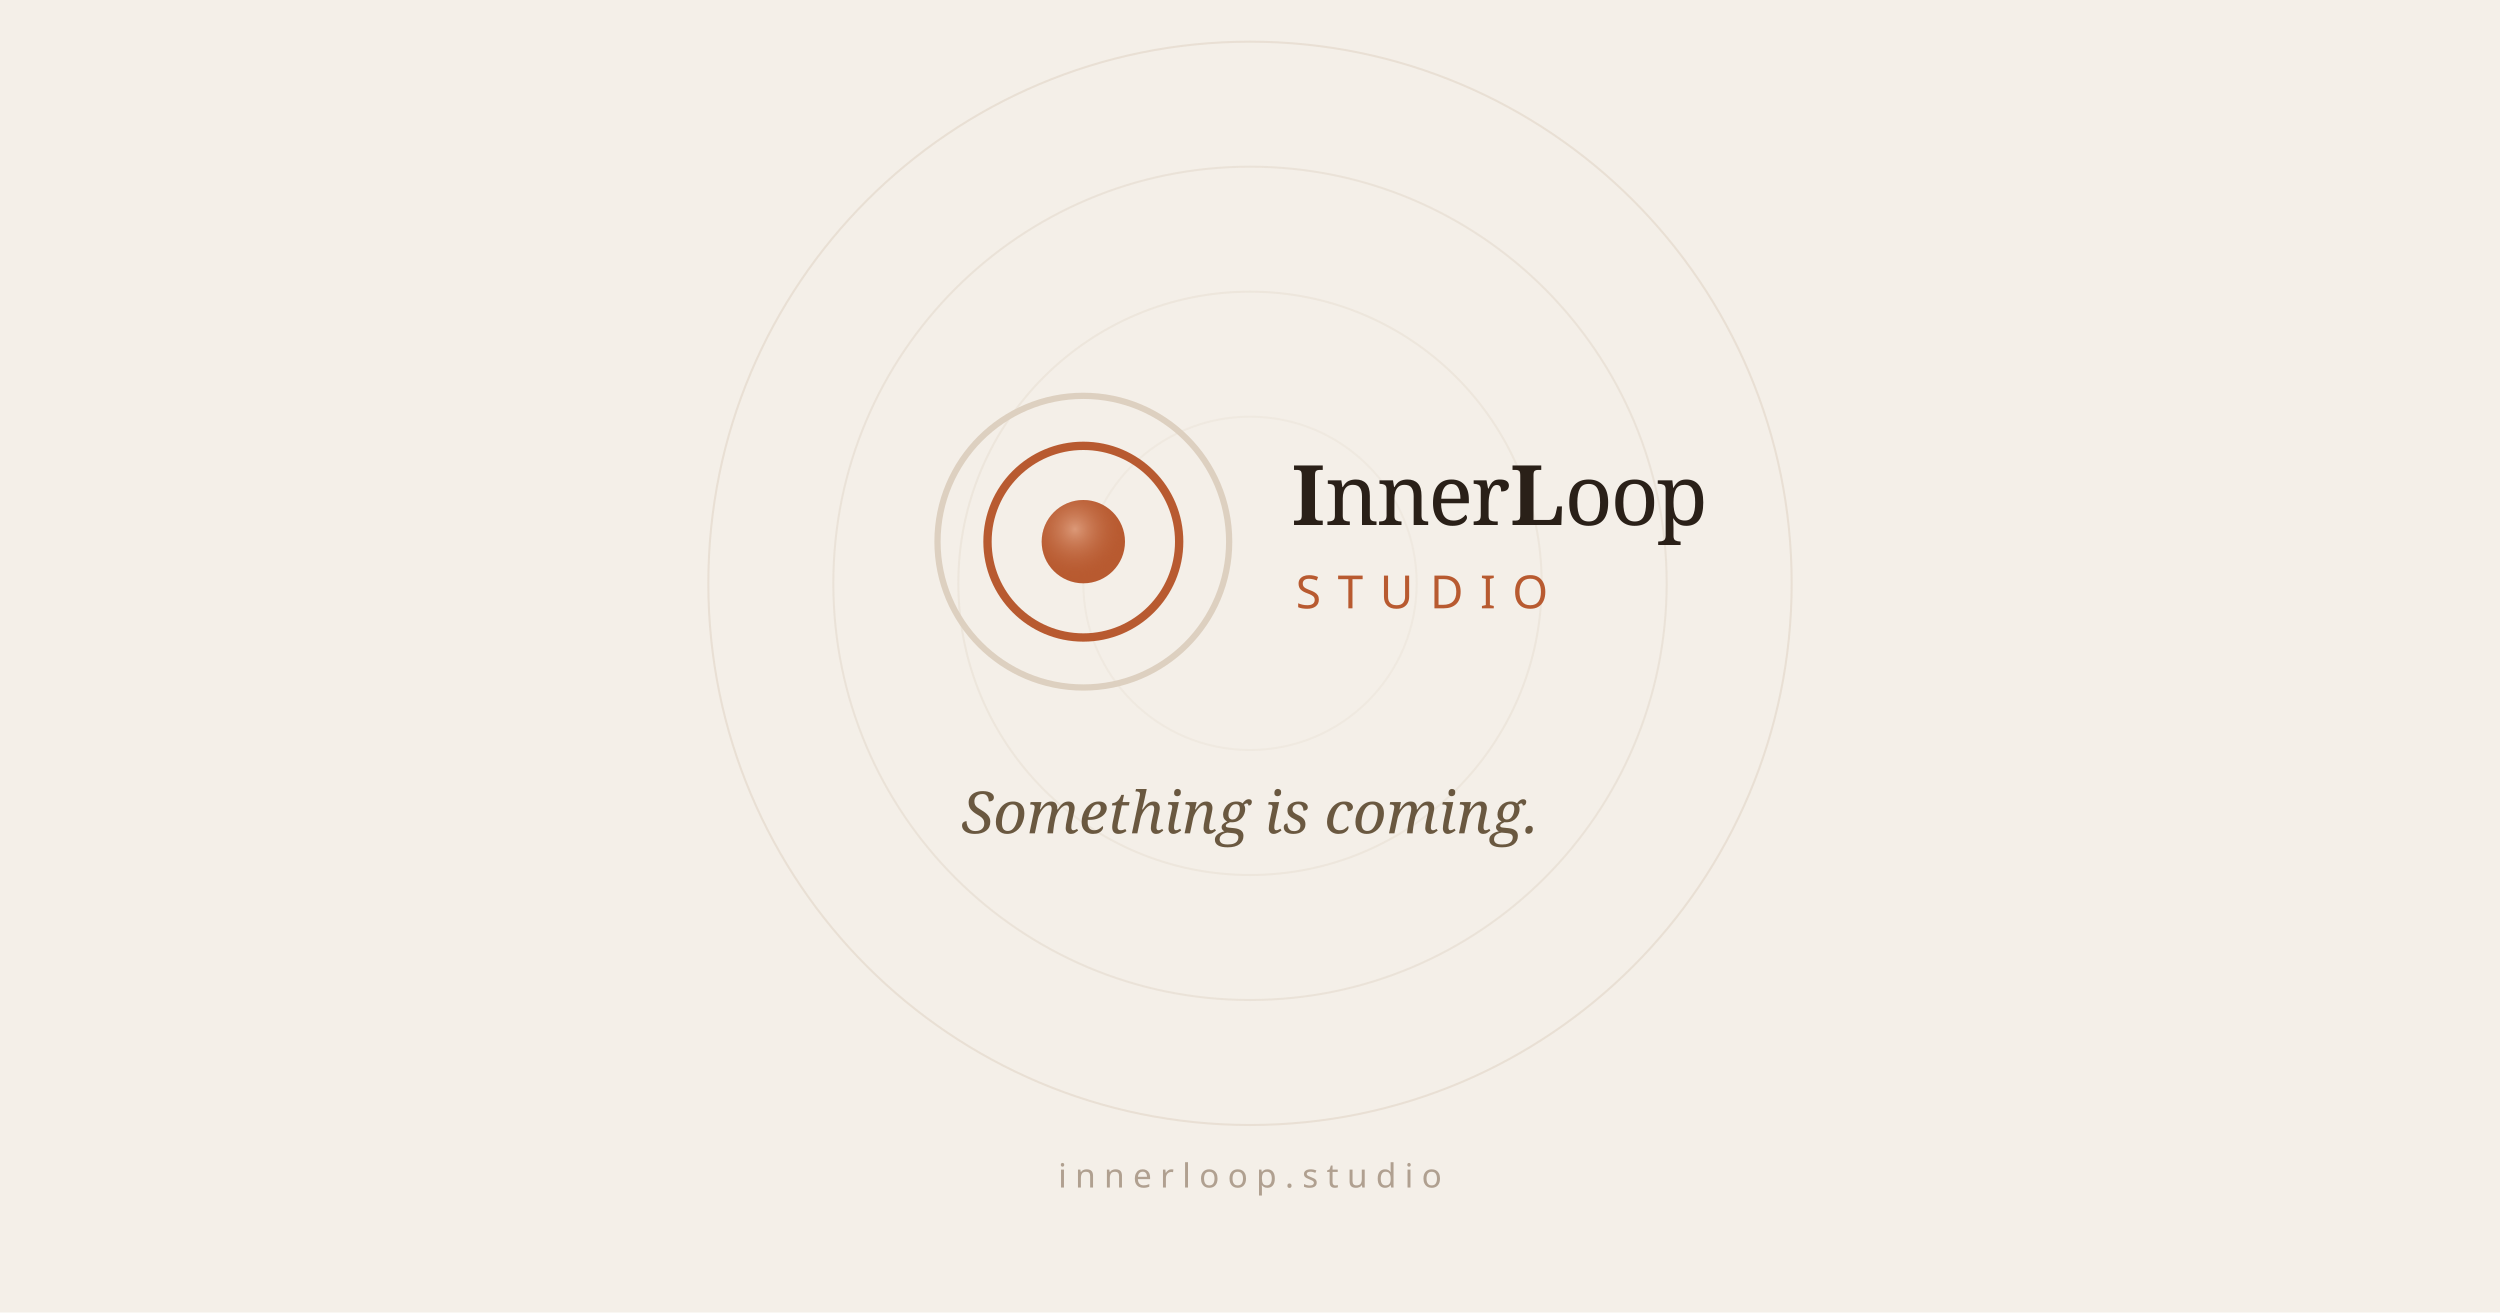
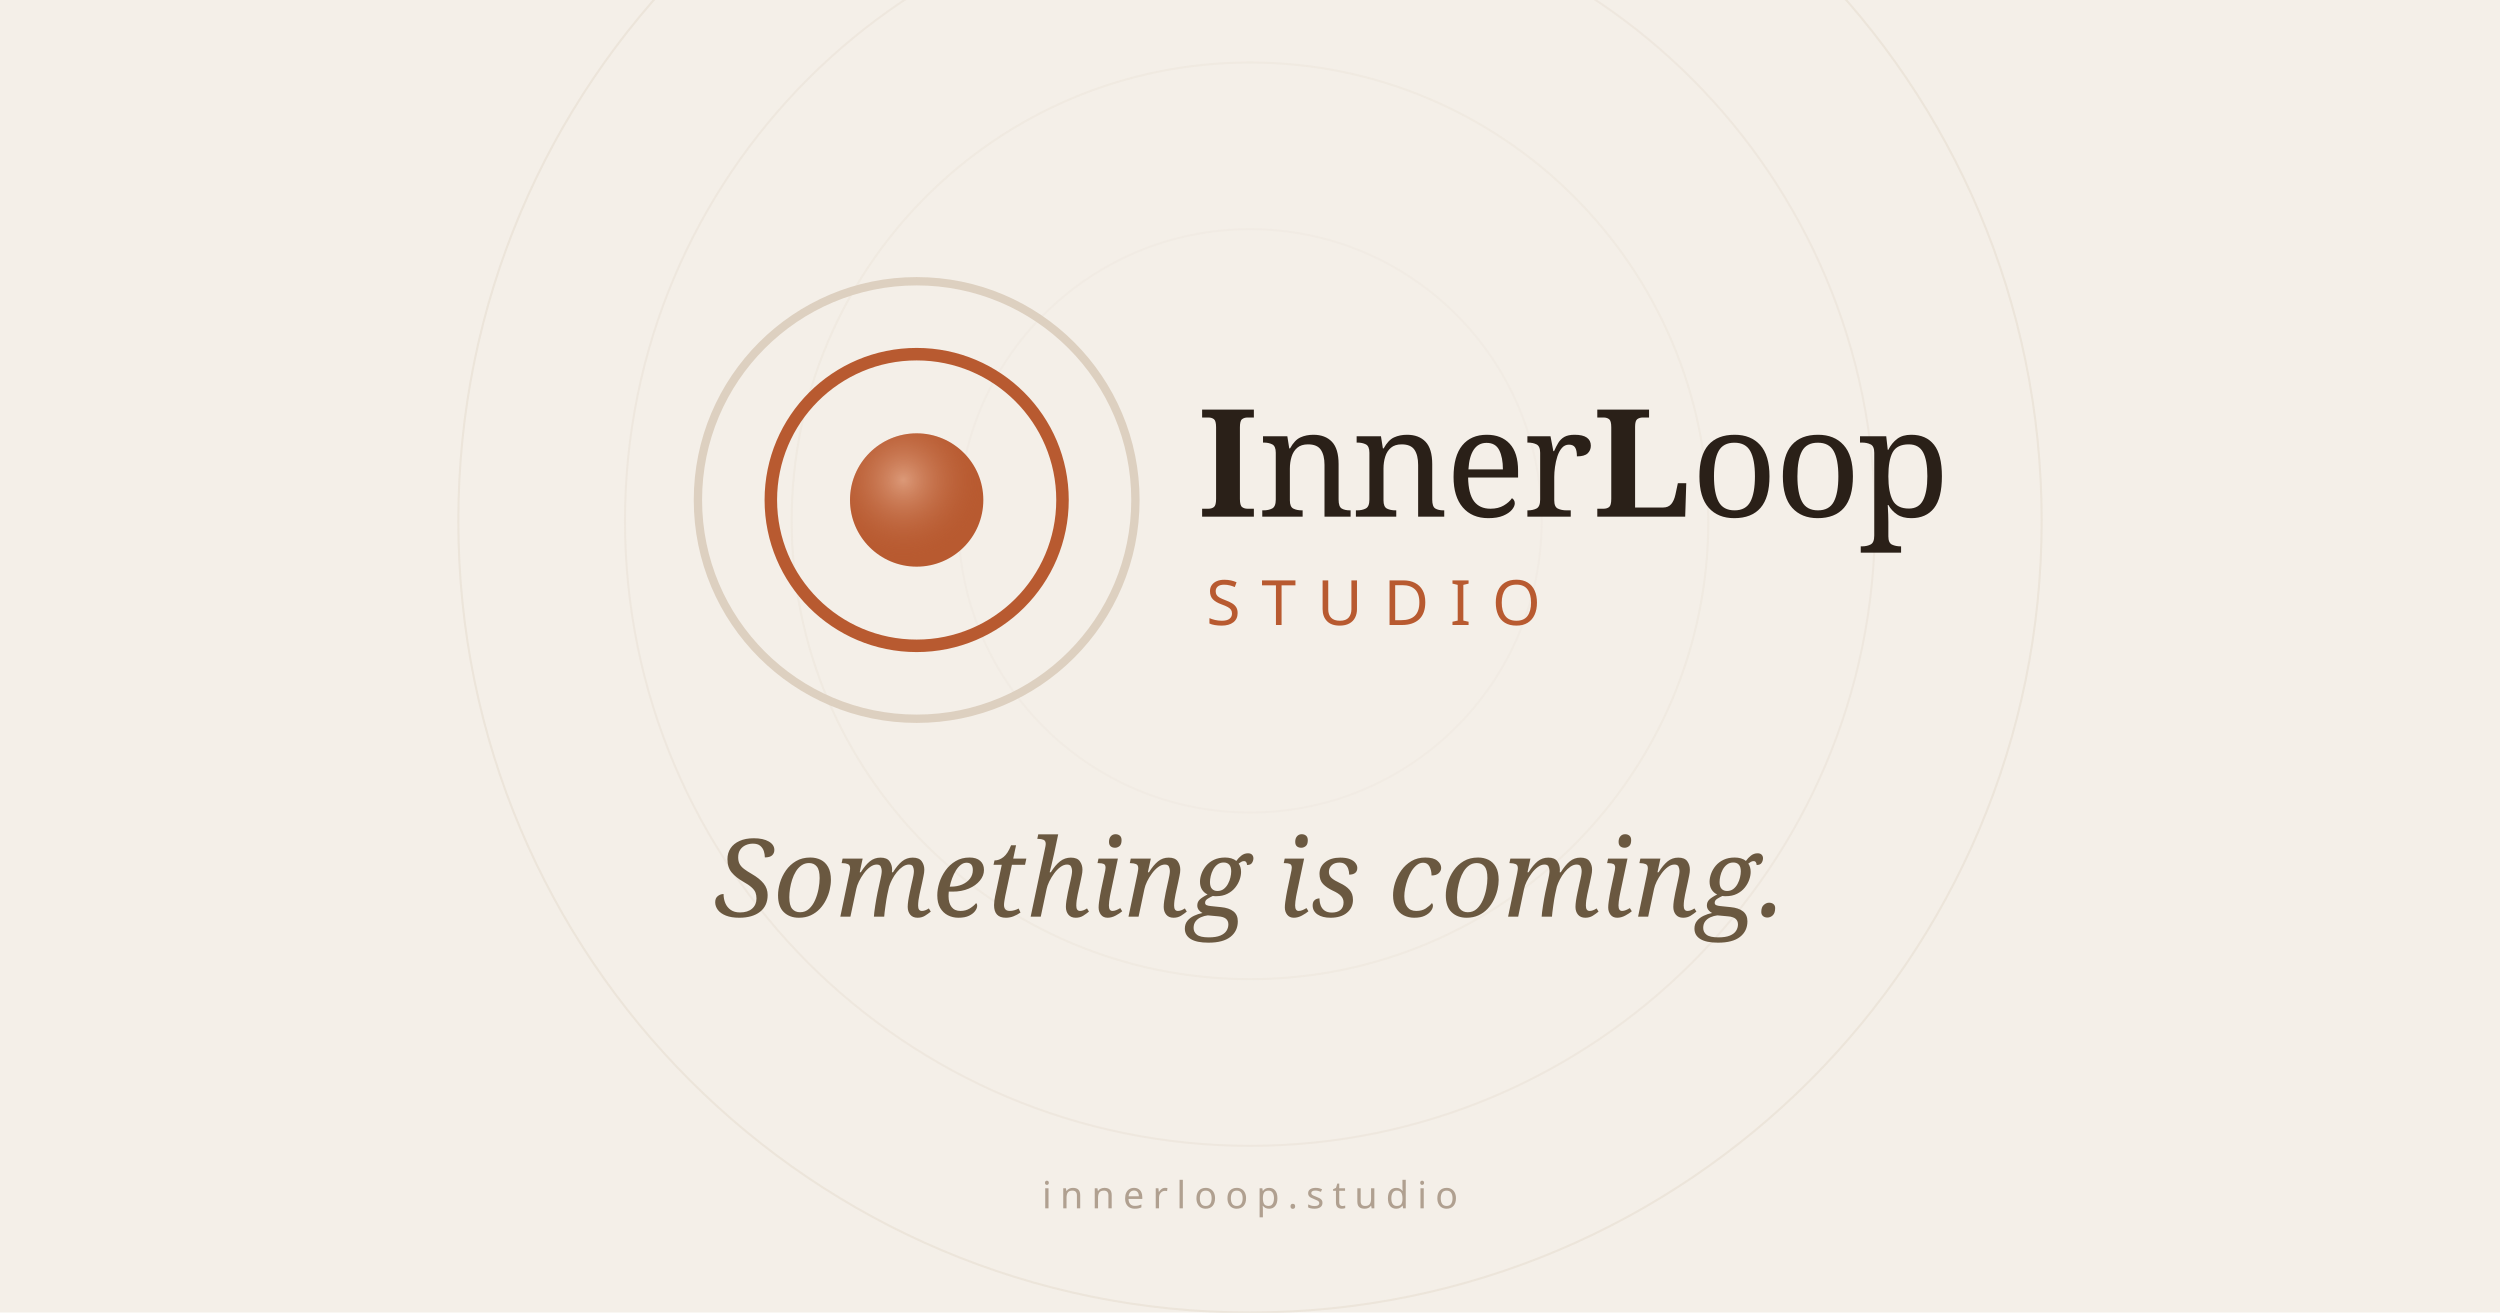
<svg xmlns="http://www.w3.org/2000/svg" width="1200" height="630" viewBox="0 0 1200 630" fill="none">
  <rect width="1200" height="630" fill="#f4efe8" />
-   <circle cx="600" cy="280" r="260" stroke="#ddd0c0" stroke-width="1" fill="none" opacity="0.5" />
-   <circle cx="600" cy="280" r="200" stroke="#ddd0c0" stroke-width="1" fill="none" opacity="0.4" />
-   <circle cx="600" cy="280" r="140" stroke="#ddd0c0" stroke-width="1" fill="none" opacity="0.3" />
-   <circle cx="600" cy="280" r="80" stroke="#ddd0c0" stroke-width="1" fill="none" opacity="0.2" />
+   <circle cx="600" cy="250" r="380" stroke="#ddd0c0" stroke-width="1" fill="none" opacity="0.35" />
+   <circle cx="600" cy="250" r="300" stroke="#ddd0c0" stroke-width="1" fill="none" opacity="0.25" />
+   <circle cx="600" cy="250" r="220" stroke="#ddd0c0" stroke-width="1" fill="none" opacity="0.18" />
+   <circle cx="600" cy="250" r="140" stroke="#ddd0c0" stroke-width="1" fill="none" opacity="0.12" />
  <defs>
    <radialGradient id="og-g" cx="40%" cy="35%" r="60%">
      <stop offset="0%" stop-color="#ffd8c0" stop-opacity="0.5" />
      <stop offset="100%" stop-color="#b85a30" stop-opacity="0" />
    </radialGradient>
  </defs>
-   <circle cx="520" cy="260" r="70" stroke="#ddd0c0" stroke-width="3" fill="none" />
-   <circle cx="520" cy="260" r="46" stroke="#b85a30" stroke-width="4" fill="none" />
-   <circle cx="520" cy="260" r="20" fill="#b85a30" />
-   <circle cx="520" cy="260" r="20" fill="url(#og-g)" />
-   <text x="620" y="252" font-family="Fraunces, serif" font-weight="400" font-size="40" fill="#2a2018" letter-spacing="-1">
-     <tspan font-weight="600">I</tspan>nner<tspan font-weight="600">L</tspan>oop
+   <circle cx="440" cy="240" r="105" stroke="#ddd0c0" stroke-width="4" fill="none" />
+   <circle cx="440" cy="240" r="70" stroke="#b85a30" stroke-width="6" fill="none" />
+   <circle cx="440" cy="240" r="32" fill="#b85a30" />
+   <circle cx="440" cy="240" r="32" fill="url(#og-g)" />
+   <text x="575" y="248" font-family="Fraunces, serif" font-weight="400" font-size="72" fill="#2a2018" letter-spacing="-1.5">
+     <tspan font-weight="700">I</tspan>nner<tspan font-weight="700">L</tspan>oop
  </text>
-   <text x="622" y="292" font-family="DM Sans, sans-serif" font-weight="300" font-size="22" fill="#b85a30" letter-spacing="8">STUDIO</text>
-   <text x="600" y="400" font-family="Fraunces, serif" font-weight="300" font-style="italic" font-size="28" fill="#6a5840" text-anchor="middle">Something is coming.</text>
-   <text x="600" y="570" font-family="DM Sans, sans-serif" font-weight="300" font-size="16" fill="#b0a090" text-anchor="middle" letter-spacing="4">innerloop.studio</text>
+   <text x="579" y="300" font-family="DM Sans, sans-serif" font-weight="300" font-size="30" fill="#b85a30" letter-spacing="10">STUDIO</text>
+   <text x="600" y="440" font-family="Fraunces, serif" font-weight="300" font-style="italic" font-size="52" fill="#6a5840" text-anchor="middle">Something is coming.</text>
+   <text x="600" y="580" font-family="DM Sans, sans-serif" font-weight="300" font-size="18" fill="#b0a090" text-anchor="middle" letter-spacing="4">innerloop.studio</text>
</svg>
